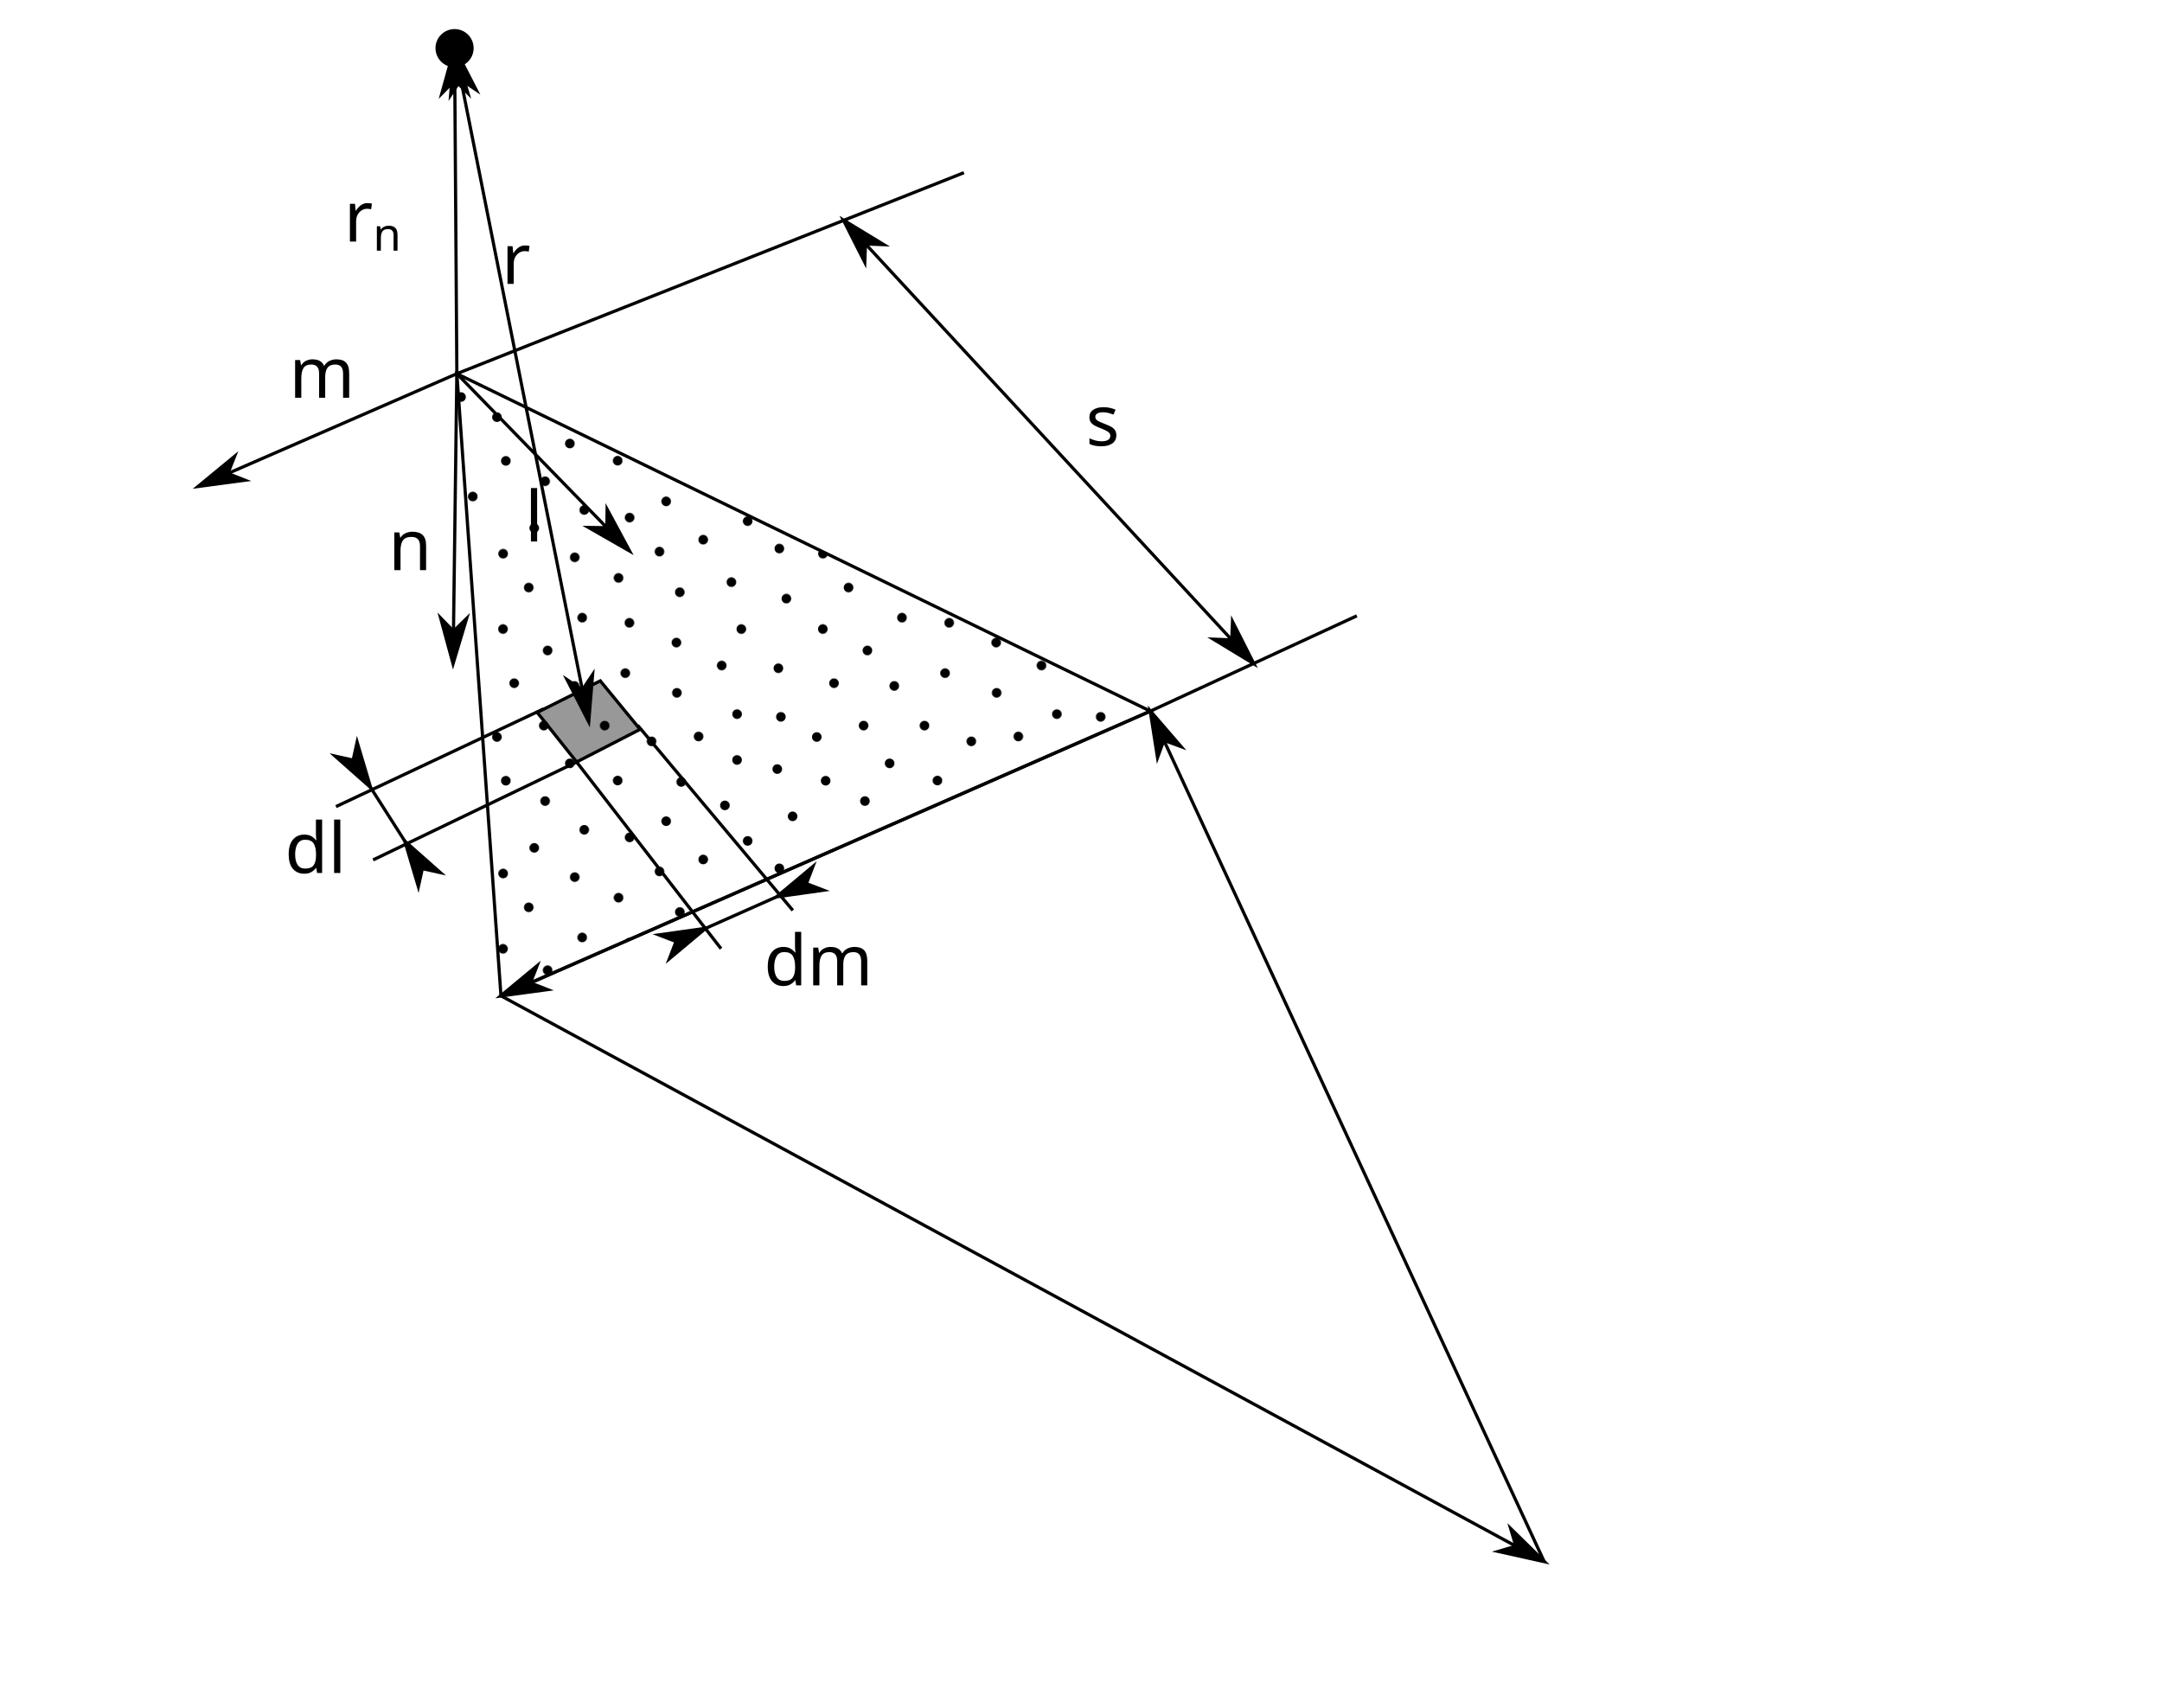
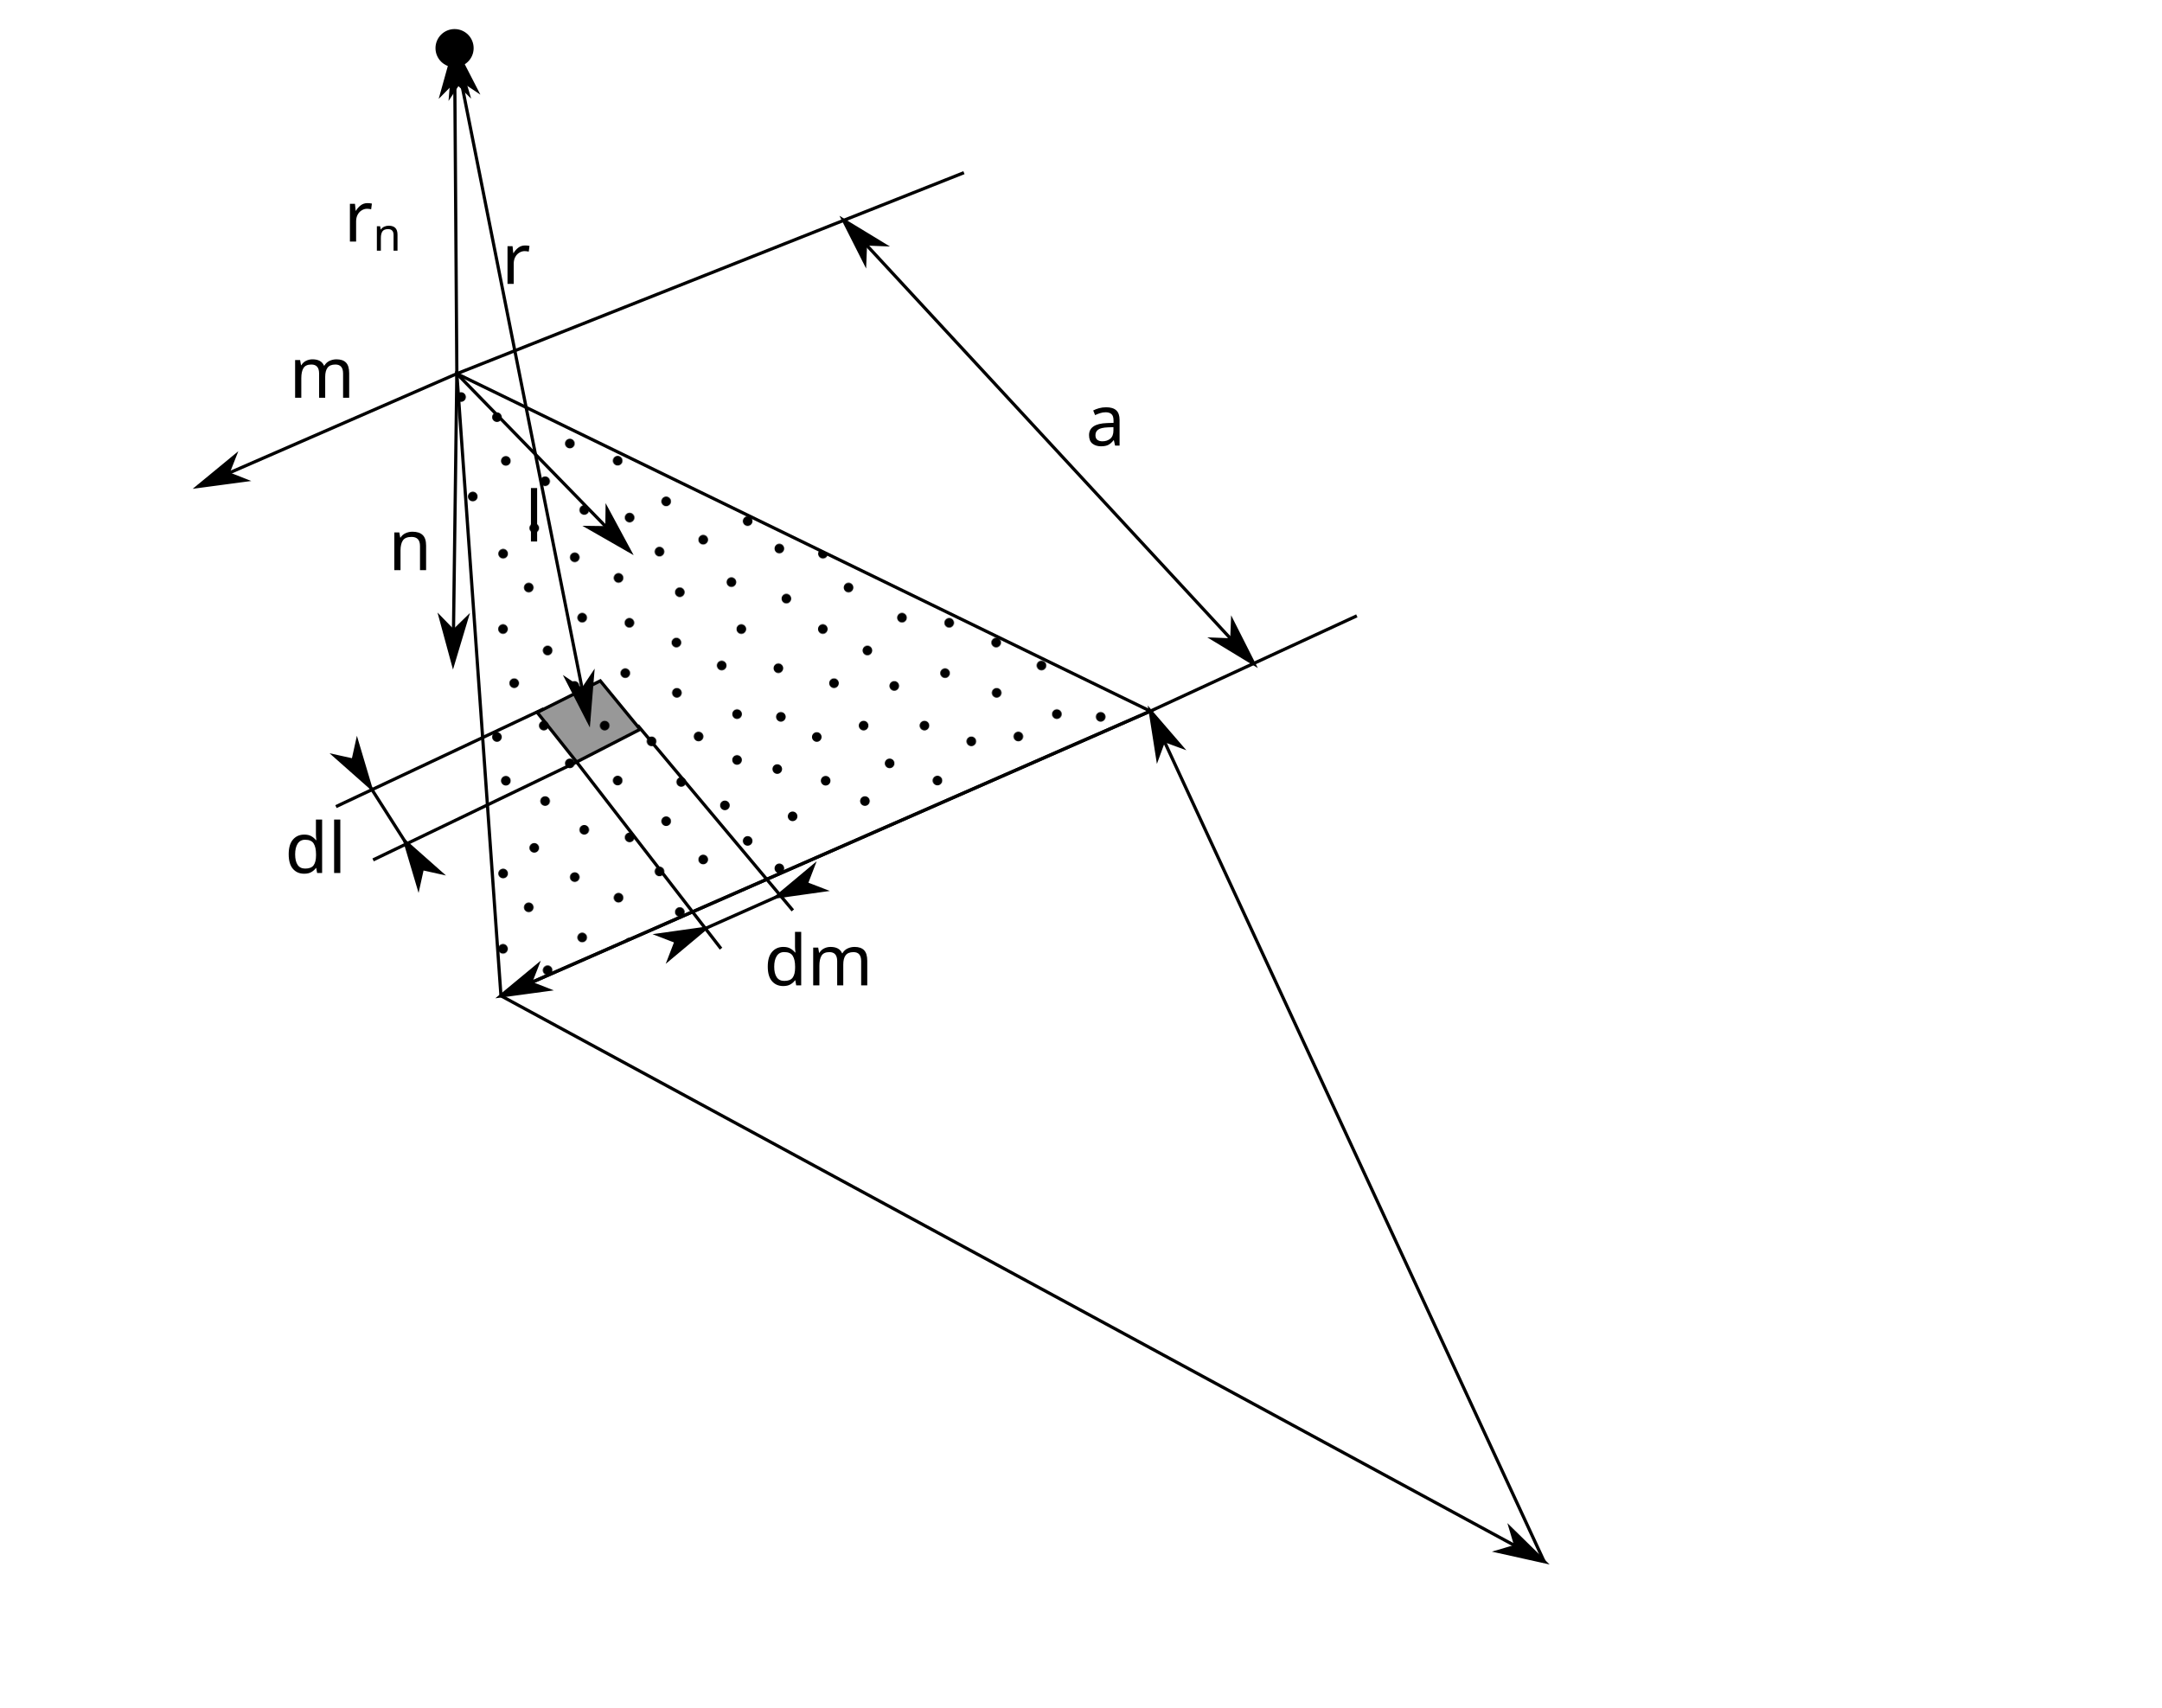
<svg xmlns="http://www.w3.org/2000/svg" width="676.063" height="533.996" id="svg2" version="1.1">
  <defs id="defs4">
    <pattern id="Polkadots-med" patternTransform="translate(0,0) scale(10,10)" height="10" width="10" patternUnits="userSpaceOnUse">
      <circle id="circle8592" r="0.15" cy="0.810" cx="2.567" style="fill:black;stroke:none" />
      <circle id="circle8594" r="0.15" cy="2.33" cx="3.048" style="fill:black;stroke:none" />
      <circle id="circle8596" r="0.15" cy="2.415" cx="4.418" style="fill:black;stroke:none" />
      <circle id="circle8598" r="0.15" cy="3.029" cx="1.844" style="fill:black;stroke:none" />
      <circle id="circle8600" r="0.15" cy="1.363" cx="6.08" style="fill:black;stroke:none" />
      <circle id="circle8602" r="0.15" cy="4.413" cx="5.819" style="fill:black;stroke:none" />
      <circle id="circle8604" r="0.15" cy="4.048" cx="4.305" style="fill:black;stroke:none" />
      <circle id="circle8606" r="0.15" cy="3.045" cx="5.541" style="fill:black;stroke:none" />
      <circle id="circle8608" r="0.15" cy="5.527" cx="4.785" style="fill:black;stroke:none" />
      <circle id="circle8610" r="0.15" cy="5.184" cx="2.667" style="fill:black;stroke:none" />
      <circle id="circle8612" r="0.15" cy="1.448" cx="7.965" style="fill:black;stroke:none" />
      <circle id="circle8614" r="0.15" cy="5.049" cx="7.047" style="fill:black;stroke:none" />
      <circle id="circle8616" r="0.15" cy="0.895" cx="4.340" style="fill:black;stroke:none" />
      <circle id="circle8618" r="0.15" cy="0.340" cx="7.125" style="fill:black;stroke:none" />
      <circle id="circle8620" r="0.15" cy="1.049" cx="9.553" style="fill:black;stroke:none" />
      <circle id="circle8622" r="0.15" cy="2.689" cx="7.006" style="fill:black;stroke:none" />
      <circle id="circle8624" r="0.15" cy="2.689" cx="8.909" style="fill:black;stroke:none" />
      <circle id="circle8626" r="0.15" cy="4.407" cx="9.315" style="fill:black;stroke:none" />
      <circle id="circle8628" r="0.15" cy="3.870" cx="7.820" style="fill:black;stroke:none" />
      <circle id="circle8630" r="0.15" cy="5.948" cx="8.270" style="fill:black;stroke:none" />
      <circle id="circle8632" r="0.15" cy="7.428" cx="7.973" style="fill:black;stroke:none" />
      <circle id="circle8634" r="0.15" cy="8.072" cx="9.342" style="fill:black;stroke:none" />
      <circle id="circle8636" r="0.15" cy="9.315" cx="8.206" style="fill:black;stroke:none" />
      <circle id="circle8638" r="0.15" cy="9.475" cx="9.682" style="fill:black;stroke:none" />
      <circle id="circle8640" r="0.15" cy="6.186" cx="9.688" style="fill:black;stroke:none" />
      <circle id="circle8642" r="0.15" cy="6.296" cx="3.379" style="fill:black;stroke:none" />
      <circle id="circle8644" r="0.15" cy="8.204" cx="2.871" style="fill:black;stroke:none" />
      <circle id="circle8646" r="0.15" cy="8.719" cx="4.59" style="fill:black;stroke:none" />
      <circle id="circle8648" r="0.15" cy="9.671" cx="3.181" style="fill:black;stroke:none" />
      <circle id="circle8650" r="0.15" cy="7.315" cx="5.734" style="fill:black;stroke:none" />
      <circle id="circle8652" r="0.15" cy="6.513" cx="6.707" style="fill:black;stroke:none" />
      <circle id="circle8654" r="0.15" cy="9.670" cx="5.730" style="fill:black;stroke:none" />
      <circle id="circle8656" r="0.15" cy="8.373" cx="6.535" style="fill:black;stroke:none" />
      <circle id="circle8658" r="0.15" cy="7.154" cx="4.37" style="fill:black;stroke:none" />
      <circle id="circle8660" r="0.15" cy="7.25" cx="0.622" style="fill:black;stroke:none" />
      <circle id="circle8662" r="0.15" cy="5.679" cx="0.831" style="fill:black;stroke:none" />
      <circle id="circle8664" r="0.15" cy="8.519" cx="1.257" style="fill:black;stroke:none" />
      <circle id="circle8666" r="0.15" cy="6.877" cx="1.989" style="fill:black;stroke:none" />
      <circle id="circle8668" r="0.15" cy="3.181" cx="0.374" style="fill:black;stroke:none" />
      <circle id="circle8670" r="0.15" cy="1.664" cx="1.166" style="fill:black;stroke:none" />
      <circle id="circle8672" r="0.15" cy="0.093" cx="1.151" style="fill:black;stroke:none" />
      <circle id="circle8674" r="0.15" cy="10.093" cx="1.151" style="fill:black;stroke:none" />
      <circle id="circle8676" r="0.15" cy="4.451" cx="1.302" style="fill:black;stroke:none" />
      <circle id="circle8678" r="0.15" cy="3.763" cx="3.047" style="fill:black;stroke:none" />
    </pattern>
    <marker orient="auto" refY="0" refX="0" id="DotM" style="overflow:visible">
      <path id="path3825" d="m -2.5,-1 c 0,2.76 -2.24,5 -5,5 -2.76,0 -5,-2.24 -5,-5 0,-2.76 2.24,-5 5,-5 2.76,0 5,2.24 5,5 z" style="fill-rule:evenodd;stroke:#000000;stroke-width:1pt" transform="matrix(0.4,0,0,0.4,2.96,0.4)" />
    </marker>
    <marker orient="auto" refY="0" refX="0" id="Arrow1Lend" style="overflow:visible">
      <path id="path3764" d="M 0,0 5,-5 -12.5,0 5,5 0,0 z" style="fill-rule:evenodd;stroke:#000000;stroke-width:1pt" transform="matrix(-0.8,0,0,-0.8,-10,0)" />
    </marker>
    <marker orient="auto" refY="0" refX="0" id="Arrow1Lstart" style="overflow:visible">
      <path id="path3761" d="M 0,0 5,-5 -12.5,0 5,5 0,0 z" style="fill-rule:evenodd;stroke:#000000;stroke-width:1pt" transform="matrix(0.8,0,0,0.8,10,0)" />
    </marker>
    <marker orient="auto" refY="0" refX="0" id="DotL" style="overflow:visible">
      <path id="path3822" d="m -2.5,-1 c 0,2.76 -2.24,5 -5,5 -2.76,0 -5,-2.24 -5,-5 0,-2.76 2.24,-5 5,-5 2.76,0 5,2.24 5,5 z" style="fill-rule:evenodd;stroke:#000000;stroke-width:1pt" transform="matrix(0.8,0,0,0.8,5.92,0.8)" />
    </marker>
    <marker orient="auto" refY="0" refX="0" id="Arrow1Lend-1" style="overflow:visible">
      <path id="path3764-5" d="M 0,0 5,-5 -12.5,0 5,5 0,0 z" style="fill-rule:evenodd;stroke:#000000;stroke-width:1pt" transform="matrix(-0.8,0,0,-0.8,-10,0)" />
    </marker>
    <marker orient="auto" refY="0" refX="0" id="Arrow1Lend-1-3" style="overflow:visible">
      <path id="path3764-5-6" d="M 0,0 5,-5 -12.5,0 5,5 0,0 z" style="fill-rule:evenodd;stroke:#000000;stroke-width:1pt" transform="matrix(-0.8,0,0,-0.8,-10,0)" />
    </marker>
    <marker orient="auto" refY="0" refX="0" id="Arrow1Lend-1-0" style="overflow:visible">
      <path id="path3764-5-1" d="M 0,0 5,-5 -12.5,0 5,5 0,0 z" style="fill-rule:evenodd;stroke:#000000;stroke-width:1pt" transform="matrix(-0.8,0,0,-0.8,-10,0)" />
    </marker>
    <marker orient="auto" refY="0" refX="0" id="Arrow1Lstart-6" style="overflow:visible">
      <path id="path3761-5" d="M 0,0 5,-5 -12.5,0 5,5 0,0 z" style="fill-rule:evenodd;stroke:#000000;stroke-width:1pt" transform="matrix(0.8,0,0,0.8,10,0)" />
    </marker>
    <marker orient="auto" refY="0" refX="0" id="Arrow1Lstart-68" style="overflow:visible">
      <path id="path3761-6" d="M 0,0 5,-5 -12.5,0 5,5 0,0 z" style="fill-rule:evenodd;stroke:#000000;stroke-width:1pt" transform="matrix(0.8,0,0,0.8,10,0)" />
    </marker>
  </defs>
  <g id="layer1" transform="translate(-35.86549,-80.46014)">
    <path style="fill:url(#Polkadots-med);stroke:#000000;stroke-width:1px;stroke-linecap:butt;stroke-linejoin:miter;stroke-opacity:1;opacity:1;fill-opacity:1.0" d="m 156.653,311.389 -13.796,-194.536 216.863,105.521 -203.067,89.014" id="path5153" transform="translate(35.86549,80.46014)" />
    <path id="path4753" style="fill:#000000;stroke:none" d="m 219.617,108.37 a 5.964,5.964 0 0 1 -5.964,5.964 5.964,5.964 0 0 1 -5.964,-5.964 5.964,5.964 0 0 1 5.964,-5.964 5.964,5.964 0 0 1 5.964,5.964 z" transform="translate(-35.64286,-12.85714)" />
    <path style="fill:none;stroke:#000000;stroke-width:1px;stroke-linecap:butt;stroke-linejoin:miter;stroke-opacity:1;marker-start:url(#Arrow1Lstart);marker-mid:none;marker-end:none" d="m 142.144,15.052 0.713,101.801" id="path4755" transform="translate(35.86549,80.46014)" />
    <text xml:space="preserve" style="font-style:normal;font-weight:normal;font-size:22px;line-height:125%;font-family:Sans;letter-spacing:0px;word-spacing:0px;fill:#000000;fill-opacity:1;stroke:none" x="143.411" y="155.991" id="text6299">
      <tspan id="tspan6301" x="143.411" y="155.991">r<tspan style="font-size:65%;baseline-shift:sub" id="tspan5316">n</tspan>
      </tspan>
    </text>
    <path style="fill:none;stroke:#000000;stroke-width:1px;stroke-linecap:butt;stroke-linejoin:miter;stroke-opacity:1;marker-start:url(#Arrow1Lstart)" d="M 395.586,302.835 518.723,568.742" id="path4767" />
    <path style="fill:none;stroke:#000000;stroke-width:1px;stroke-linecap:butt;stroke-linejoin:miter;stroke-opacity:1;marker-start:url(#Arrow1Lstart)" d="M 518.723,568.742 192.518,391.849" id="path4751" />
    <path style="fill:none;stroke:#000000;stroke-width:1px;stroke-linecap:butt;stroke-linejoin:miter;stroke-opacity:1;marker-start:url(#Arrow1Lstart)" d="m 192.518,391.849 203.067,-89.014" id="path4769" />
    <path style="fill:none;stroke:#000000;stroke-width:1px;stroke-linecap:butt;stroke-linejoin:miter;stroke-opacity:1;marker-start:url(#Arrow1Lstart)" d="M 97.903,232.535 178.723,197.313" id="path4769-6" />
    <path style="fill:none;stroke:#000000;stroke-width:1px;stroke-linecap:butt;stroke-linejoin:miter;stroke-opacity:1;marker-start:url(#Arrow1Lstart)" d="m 177.541,287.892 1.181,-90.579" id="path4769-6-7" />
    <text xml:space="preserve" style="font-size:22px;font-style:normal;font-weight:normal;line-height:125%;letter-spacing:0px;word-spacing:0px;fill:#000000;fill-opacity:1;stroke:none;font-family:Sans" x="121.429" y="178.282" id="text7389" transform="translate(35.86549,80.46014)">
      <tspan id="tspan7391" x="121.429" y="178.282">n</tspan>
    </text>
    <path style="fill:none;stroke:#000000;stroke-width:1px;stroke-linecap:butt;stroke-linejoin:miter;stroke-opacity:1;marker-end:url(#Arrow1Lend-1-0)" d="m 142.857,116.853 53.929,55.357" id="path7393" transform="translate(35.86549,80.46014)" />
    <text xml:space="preserve" style="font-size:22px;font-style:normal;font-weight:normal;line-height:125%;letter-spacing:0px;word-spacing:0px;fill:#000000;fill-opacity:1;stroke:none;font-family:Sans" x="200.015" y="249.791" id="text7593">
      <tspan id="tspan7595" x="200.015" y="249.791">l</tspan>
    </text>
    <text xml:space="preserve" style="font-size:22px;font-style:normal;font-weight:normal;line-height:125%;letter-spacing:0px;word-spacing:0px;fill:#000000;fill-opacity:1;stroke:none;font-family:Sans" x="126.274" y="204.839" id="text7597">
      <tspan id="tspan7599" x="126.274" y="204.839">m</tspan>
    </text>
    <path style="fill:#000000;fill-opacity:0.405;stroke:#000000;stroke-width:1;stroke-linejoin:miter;stroke-miterlimit:4;stroke-opacity:1;stroke-dashoffset:0" d="m 203.854,303.229 19.717,-9.863 12.45,15.158 -19.844,10.209 z" id="rect9238" />
    <path style="fill:none;stroke:#000000;stroke-width:1px;stroke-linecap:butt;stroke-linejoin:miter;stroke-opacity:1" d="M 169.989,221.662 105.056,252.224" id="path9371" transform="translate(35.86549,80.46014)" />
    <path style="fill:none;stroke:#000000;stroke-width:1px;stroke-linecap:butt;stroke-linejoin:miter;stroke-opacity:1" d="m 116.673,268.892 63.64,-30.618 45.152,58.374" id="path9373" transform="translate(35.86549,80.46014)" />
    <path style="fill:none;stroke:#000000;stroke-width:1px;stroke-linecap:butt;stroke-linejoin:miter;stroke-opacity:1" d="m 199.398,226.802 48.522,57.878" id="path9375" transform="translate(35.86549,80.46014)" />
    <path style="fill:none;stroke:#000000;stroke-width:1px;stroke-linecap:butt;stroke-linejoin:miter;stroke-opacity:1;marker-start:url(#Arrow1Lend-1-0);marker-end:url(#Arrow1Lstart-68)" d="m 256.442,370.788 22.389,-9.946" id="path9377" />
    <path style="fill:none;stroke:#000000;stroke-width:1px;stroke-linecap:butt;stroke-linejoin:miter;stroke-opacity:1;marker-start:url(#Arrow1Lend-1-0);marker-end:url(#Arrow1Lstart-68)" d="M 126.663,263.143 115.832,246.156" id="path9379" transform="translate(35.86549,80.46014)" />
    <text xml:space="preserve" style="font-size:22px;font-style:normal;font-weight:normal;line-height:125%;letter-spacing:0px;word-spacing:0px;fill:#000000;fill-opacity:1;stroke:none;font-family:Sans" x="124.937" y="353.456" id="text9381">
      <tspan id="tspan9383" x="124.937" y="353.456">dl</tspan>
    </text>
    <text xml:space="preserve" style="font-size:22px;font-style:normal;font-weight:normal;line-height:125%;letter-spacing:0px;word-spacing:0px;fill:#000000;fill-opacity:1;stroke:none;font-family:Sans" x="274.746" y="388.58" id="text9381-3">
      <tspan id="tspan9383-2" x="274.746" y="388.58">dm</tspan>
    </text>
    <path style="fill:none;stroke:#000000;stroke-width:1px;stroke-linecap:butt;stroke-linejoin:miter;stroke-opacity:1;marker-end:url(#Arrow1Lend-1-0);marker-start:url(#Arrow1Lstart-68)" d="M 184.072,225.59 142.144,15.052" id="path10594" transform="translate(35.86549,80.46014)" />
    <text xml:space="preserve" style="font-style:normal;font-weight:normal;font-size:22px;line-height:125%;font-family:Sans;letter-spacing:0px;word-spacing:0px;fill:#000000;fill-opacity:1;stroke:none" x="192.691" y="169.232" id="text10596">
      <tspan id="tspan10598" x="192.691" y="169.232">r</tspan>
    </text>
    <path style="fill:none;stroke:#000000;stroke-width:1px;stroke-linecap:butt;stroke-linejoin:miter;stroke-opacity:1" d="M 142.857,116.853 301.429,53.996" id="path10619" transform="translate(35.86549,80.46014)" />
    <path style="fill:none;stroke:#000000;stroke-width:1px;stroke-linecap:butt;stroke-linejoin:miter;stroke-opacity:1;marker-start:url(#Arrow1Lstart-68);marker-end:url(#Arrow1Lend-1-0)" d="M 263.818,68.904 392.003,207.471" id="path10621" transform="translate(35.86549,80.46014)" />
    <path style="fill:none;stroke:#000000;stroke-width:1px;stroke-linecap:butt;stroke-linejoin:miter;stroke-opacity:1" d="m 359.72,222.374 64.566,-29.807" id="path10623" transform="translate(35.86549,80.46014)" />
-     <text xml:space="preserve" style="font-size:22px;font-style:normal;font-weight:normal;line-height:125%;letter-spacing:0px;word-spacing:0px;fill:#000000;fill-opacity:1;stroke:none;font-family:Sans" x="375.398" y="219.799" id="text11021">
-       <tspan id="tspan11023" x="375.398" y="219.799">s</tspan>
+     <text xml:space="preserve" style="font-style:normal;font-weight:normal;font-size:22px;line-height:125%;font-family:Sans;letter-spacing:0px;word-spacing:0px;fill:#000000;fill-opacity:1;stroke:none" x="375.398" y="219.799" id="text11021">
+       <tspan id="tspan11023" x="375.398" y="219.799">a</tspan>
    </text>
  </g>
</svg>
